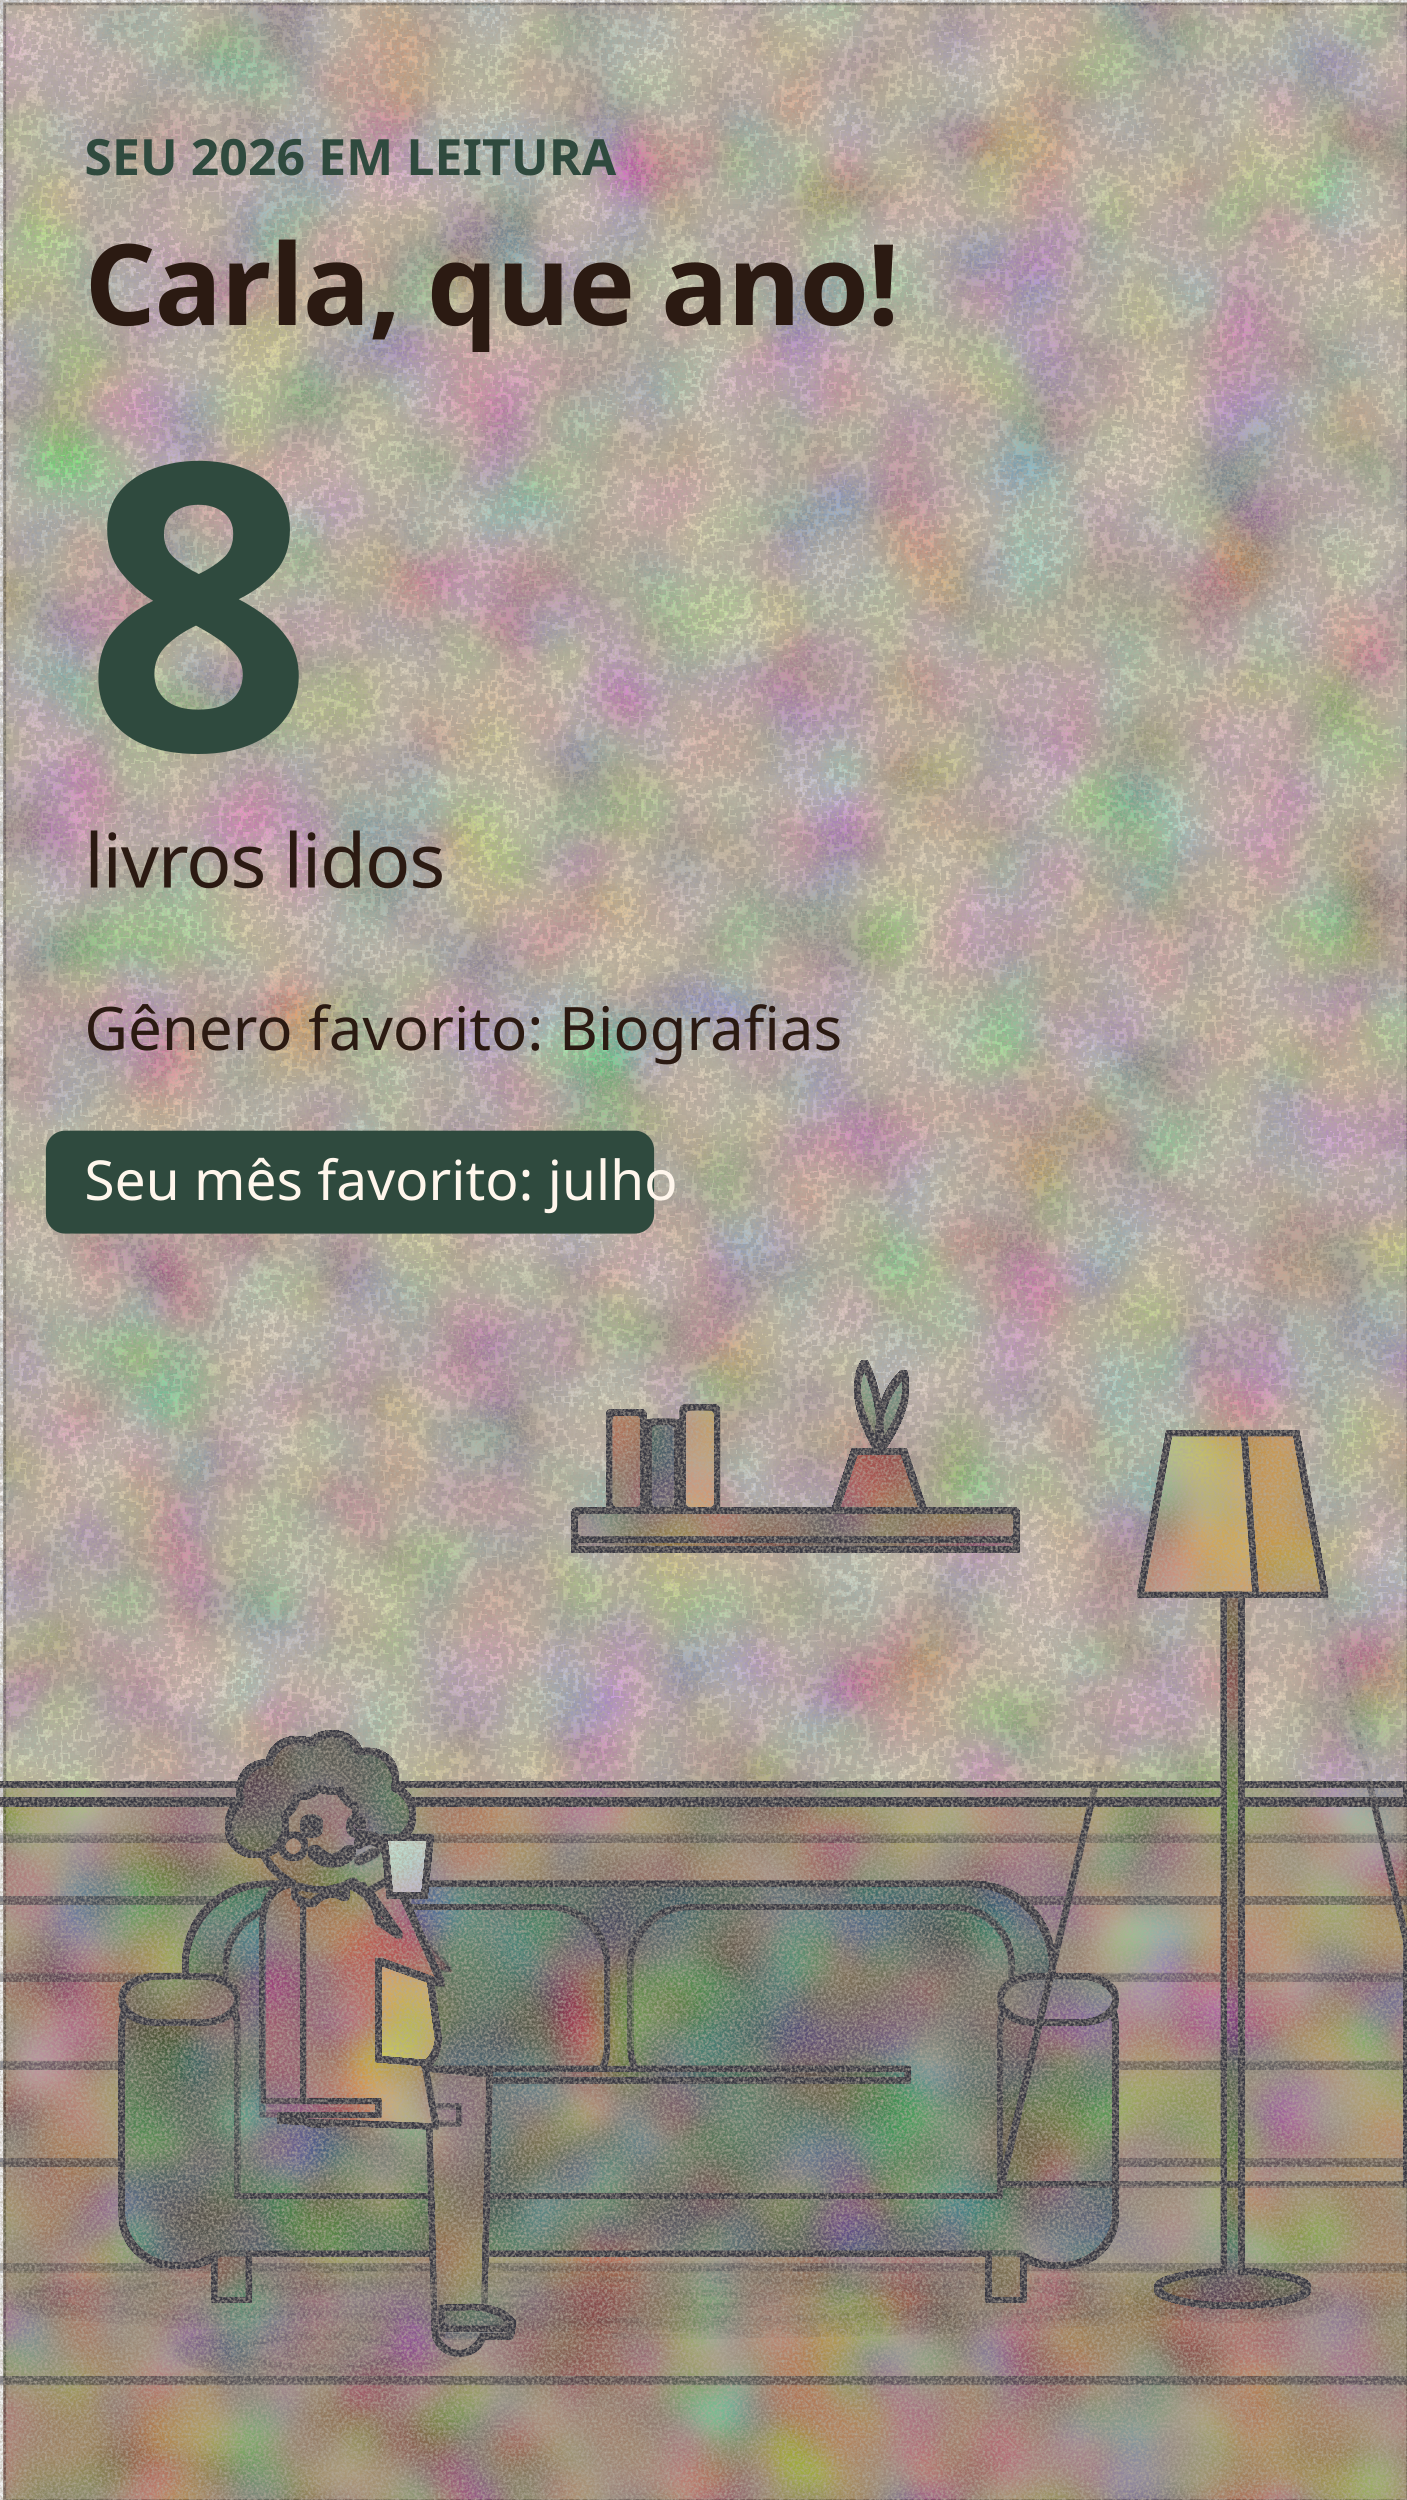
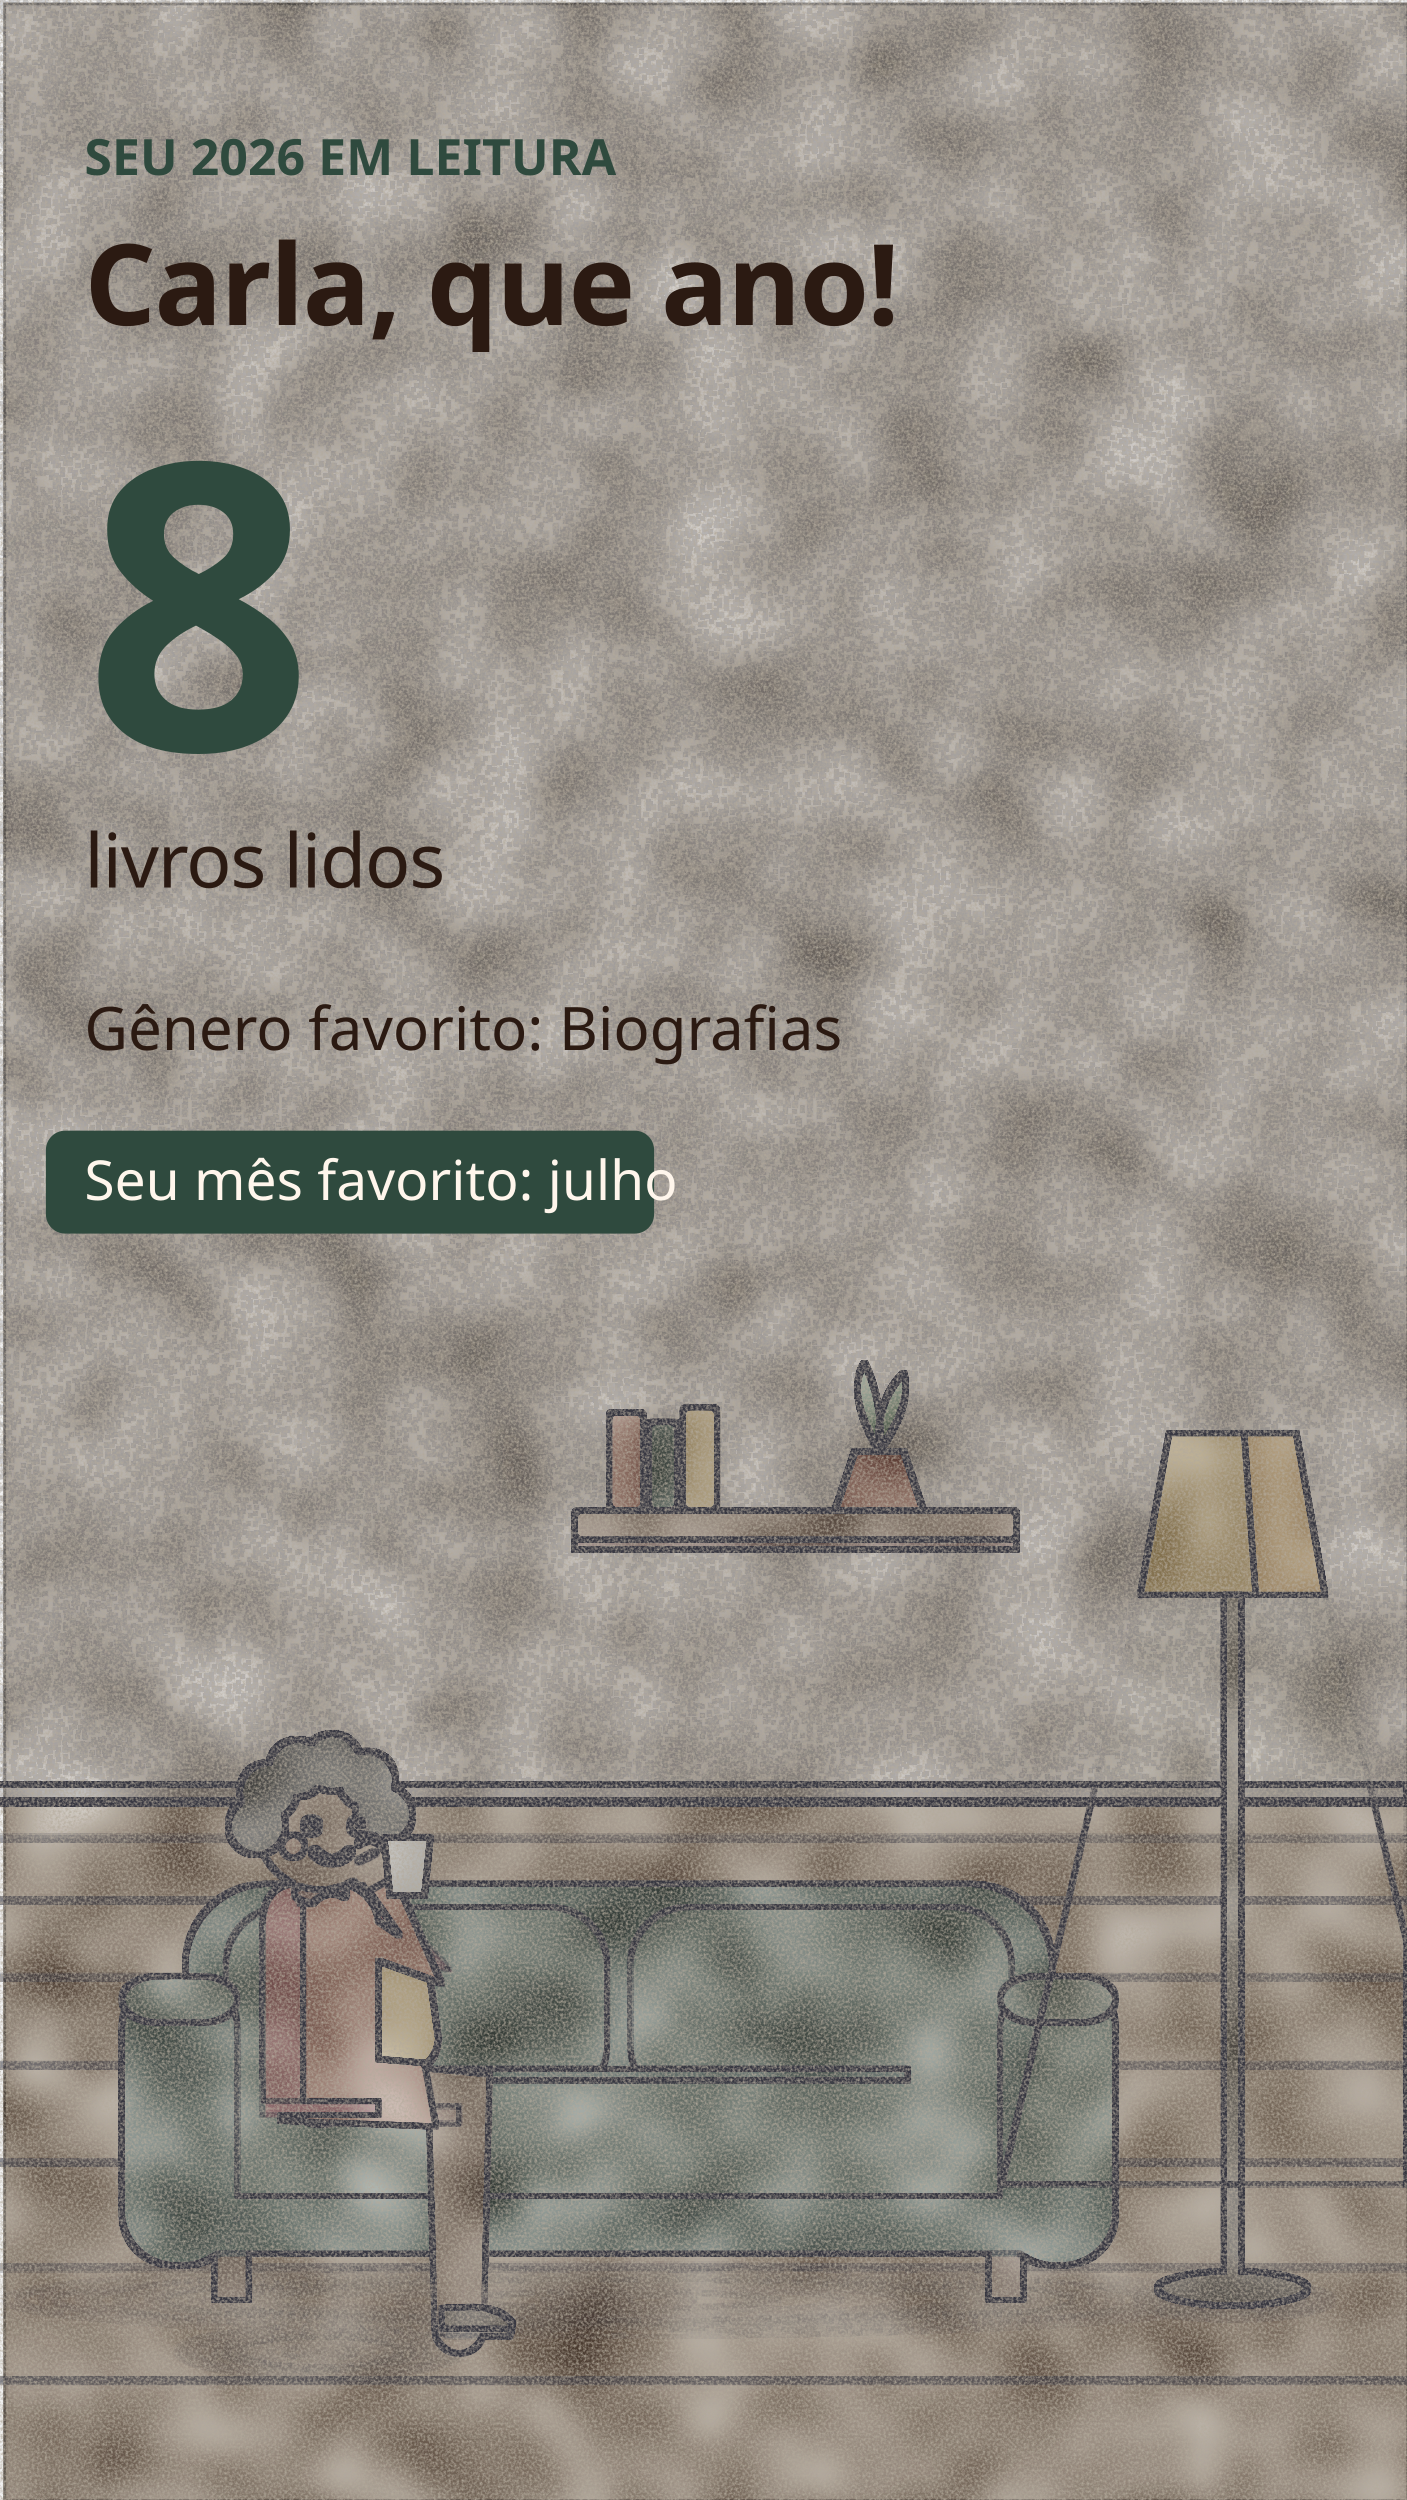
<svg xmlns="http://www.w3.org/2000/svg" width="720" height="1280" viewBox="0 0 720 1280">
  <defs>
    <filter id="kitScene" x="0" y="0" width="100%" height="100%" color-interpolation-filters="sRGB">
      <feColorMatrix in="SourceGraphic" type="matrix" values="0.3 0.59 0.11 0 0  0.3 0.59 0.11 0 0  0.3 0.59 0.11 0 0  0 0 0 1 0" result="g" />
      <feConvolveMatrix in="g" order="3" kernelMatrix="-1 -1 -1 -1 8 -1 -1 -1 -1" preserveAlpha="true" result="e1" />
      <feConvolveMatrix in="g" order="3" kernelMatrix="1 1 1 1 -8 1 1 1 1" preserveAlpha="true" result="e2" />
      <feComposite in="e1" in2="e2" operator="arithmetic" k2="1" k3="1" result="e" />
      <feColorMatrix in="e" type="matrix" values="0 0 0 0 0.22  0 0 0 0 0.22  0 0 0 0 0.26  2.2 2.2 2.2 0 0" result="lines" />
      <feMorphology in="lines" operator="dilate" radius="0.6" result="lines2" />
      <feColorMatrix in="SourceGraphic" type="saturate" values="0.8" result="sat" />
      <feComponentTransfer in="sat" result="washBase">
        <feFuncR type="linear" slope="0.75" intercept="0.22" />
        <feFuncG type="linear" slope="0.75" intercept="0.22" />
        <feFuncB type="linear" slope="0.75" intercept="0.20" />
      </feComponentTransfer>
-       <feTurbulence type="fractalNoise" baseFrequency="0.018" numOctaves="2" seed="4" result="washNoise" />
+       <feTurbulence type="fractalNoise" baseFrequency="0.018" numOctaves="2" seed="4" result="washNoiseColor" />
+       <feColorMatrix in="washNoiseColor" type="matrix" values="0.3 0.59 0.11 0 0  0.3 0.59 0.11 0 0  0.3 0.59 0.11 0 0  0 0 0 0 1" result="washNoise" />
      <feBlend in="washBase" in2="washNoise" mode="soft-light" result="washUneven" />
      <feMorphology in="SourceAlpha" operator="erode" radius="1.4" result="eroded" />
      <feComposite in="SourceAlpha" in2="eroded" operator="out" result="edgeBand" />
      <feColorMatrix in="edgeBand" type="matrix" values="0 0 0 -0.32 1  0 0 0 -0.32 1  0 0 0 -0.32 1  0 0 0 0 1" result="edgeDarken" />
      <feBlend in="washUneven" in2="edgeDarken" mode="multiply" result="washWithEdges" />
      <feComposite in="washWithEdges" in2="SourceGraphic" operator="in" result="washClipped" />
      <feOffset in="washClipped" dx="1.6" dy="1.2" result="washOffset" />
      <feMerge>
        <feMergeNode in="washOffset" />
        <feMergeNode in="lines2" />
      </feMerge>
    </filter>
  </defs>
  <g filter="url(#kitScene)">
    <defs>
      <linearGradient id="sky" x1="0" y1="0" x2="0" y2="1">
        <stop offset="0" stop-color="#F4E1D2" />
        <stop offset="0.55" stop-color="#f4e1d2" />
        <stop offset="0.85" stop-color="#F6E4D6" />
        <stop offset="1" stop-color="#F4E1D2" />
      </linearGradient>
      <filter id="dither">
        <feTurbulence type="fractalNoise" baseFrequency="0.8" numOctaves="1" stitchTiles="stitch" result="nz" />
        <feColorMatrix in="nz" type="matrix" values="0 0 0 0 0.5  0 0 0 0 0.5  0 0 0 0 0.5  0 0 0 0.012 0" result="d" />
        <feBlend in="SourceGraphic" in2="d" mode="soft-light" />
      </filter>
      <linearGradient id="ground" x1="0" y1="0" x2="0" y2="1">
        <stop offset="0" stop-color="#9B6C50" />
        <stop offset="1" stop-color="#865137" />
      </linearGradient>
      <radialGradient id="cshadow">
        <stop offset="0" stop-color="rgb(43,26,18)" stop-opacity="0.24" />
        <stop offset="0.55" stop-color="rgb(43,26,18)" stop-opacity="0.176" />
        <stop offset="1" stop-color="rgb(43,26,18)" stop-opacity="0" />
      </radialGradient>
      <filter id="hazeFar" color-interpolation-filters="sRGB">
        <feColorMatrix type="matrix" values="0.92 0 0 0 0.073 0 0.92 0 0 0.066 0 0 0.92 0 0.060 0 0 0 1 0" />
      </filter>
      <filter id="hazeMid" color-interpolation-filters="sRGB">
        <feColorMatrix type="matrix" values="0.96 0 0 0 0.037 0 0.96 0 0 0.033 0 0 0.96 0 0.030 0 0 0 1 0" />
      </filter>
    </defs>
    <rect width="720" height="921.6" fill="#EAD2BE" filter="url(#dither)" />
    <rect y="921.6" width="720" height="358.4" fill="#9C6844" />
    <rect y="913.6" width="720" height="10" fill="#5C3620" fill-opacity="0.35" stroke-opacity="0.35" />
    <rect x="0" y="940.4" width="720" height="1.5" fill="#5C3620" fill-opacity="0.15" stroke-opacity="0.15" />
    <rect x="0" y="972.3" width="720" height="1.5" fill="#5C3620" fill-opacity="0.15" stroke-opacity="0.15" />
    <rect x="0" y="1011.6" width="720" height="1.5" fill="#5C3620" fill-opacity="0.15" stroke-opacity="0.15" />
    <rect x="0" y="1056.7" width="720" height="1.5" fill="#5C3620" fill-opacity="0.15" stroke-opacity="0.15" />
    <rect x="0" y="1106.5" width="720" height="1.5" fill="#5C3620" fill-opacity="0.15" stroke-opacity="0.15" />
    <rect x="0" y="1160.4" width="720" height="1.5" fill="#5C3620" fill-opacity="0.15" stroke-opacity="0.15" />
    <rect x="0" y="1218.1" width="720" height="1.5" fill="#5C3620" fill-opacity="0.15" stroke-opacity="0.15" />
    <g style="isolation: isolate;">
      <g id="canto_prateleira" transform="translate(407.4 788.4) scale(2.515)">
        <g id="b_canto_prateleira">
          <rect x="-45" y="-6" width="90" height="6" rx="1" fill="#7A4A2E" />
          <rect x="-45" y="0" width="90" height="2" rx="0" fill="#622A21" />
          <rect x="-38" y="-26" width="7" height="20" rx="1" fill="#B5482E" />
          <rect x="-30" y="-24" width="6" height="18" rx="1" fill="#2F4A3E" />
          <rect x="-23" y="-27" width="7" height="21" rx="1" fill="#E8A93B" />
          <path d="M8 -6 L12 -18 L22 -18 L26 -6 Z" fill="#B5482E" />
          <path d="M17 -18 Q10 -30 14 -36 Q18 -28 17 -18 Z M17 -18 Q24 -28 22 -34 Q16 -28 17 -18 Z" fill="#4F7A4A" />
        </g>
      </g>
    </g>
    <g transform="translate(316.8 1177.6) scale(2.959)">
      <ellipse cx="0" cy="0" rx="107.5" ry="6.3" fill="url(#cshadow)" />
    </g>
    <g style="isolation: isolate;">
      <g id="canto_sofa" transform="translate(316.8 1177.6) scale(2.959)">
        <g id="b_canto_sofa">
          <rect x="-70" y="-8" width="6" height="8" rx="0" fill="#5C3620" />
          <rect x="64" y="-8" width="6" height="8" rx="0" fill="#5C3620" />
          <rect x="-75" y="-72" width="150" height="42" rx="14" fill="#1E3D34" />
          <rect x="-68" y="-68" width="66" height="34" rx="10" fill="#2F4A3E" />
          <rect x="2" y="-68" width="66" height="34" rx="10" fill="#2F4A3E" />
          <rect x="-80" y="-40" width="160" height="32" rx="8" fill="#2F4A3E" />
          <rect x="-80" y="-18" width="160" height="10" rx="6" fill="#1E3D34" />
          <rect x="-86" y="-56" width="20" height="50" rx="9" fill="#1E3D34" />
          <rect x="66" y="-56" width="20" height="50" rx="9" fill="#1E3D34" />
          <rect x="-86" y="-56" width="20" height="8" rx="6" fill="#3F584B" />
          <rect x="66" y="-56" width="20" height="8" rx="6" fill="#3F584B" />
          <rect x="-60" y="-62" width="28" height="24" rx="6" fill="#E8A93B" transform="rotate(-8 -46 -50)" />
          <rect x="-50" y="-40" width="100" height="2" rx="0" fill="#0C312B" />
        </g>
      </g>
    </g>
    <g transform="translate(631.1 1177.6) scale(2.959)">
      <ellipse cx="0" cy="0" rx="17.5" ry="3.5" fill="url(#cshadow)" />
    </g>
    <g style="isolation: isolate;">
      <g id="canto_abajur" transform="translate(631.1 1177.6) scale(2.959)">
        <g id="b_canto_abajur">
          <ellipse cx="0" cy="-2" rx="13" ry="3" fill="#2B1A12" />
          <rect x="-1.5" y="-125" width="3" height="123" rx="0" fill="#2B1A12" />
          <path d="M-16 -122 L-11 -150 L11 -150 L16 -122 Z" fill="#E8A93B" />
          <path d="M2 -150 L11 -150 L16 -122 L4 -122 Z" fill="#D67F16" />
          <path d="M-16 -122 L-40 -20 L40 -20 L16 -122 Z" fill="#FFE9A8" fill-opacity="0.12" stroke-opacity="0.12" />
        </g>
      </g>
    </g>
    <g transform="translate(164.1 1204.2) scale(2.959)">
      <ellipse cx="0" cy="0" rx="25.0" ry="4.5" fill="url(#cshadow)" />
    </g>
    <g style="isolation: isolate;">
      <g id="canto_pessoa" transform="translate(164.1 1204.2) scale(2.959)">
        <g id="b_canto_pessoa">
          <g transform="scale(1 1)">
            <path d="M0.65 -71.02L0.65 -71.02L22.34 -66.13L7.77 -82.04A2.7 2.7 0 0 0 4.23 -77.96L4.23 -77.96L13.85 -72.92L3.35 -78.98A4.2 4.2 0 0 0 0.65 -71.02Z" fill="#9D232E" />
            <g transform="translate(6 -80) rotate(-139.1)">
              <ellipse cx="1.2" cy="-0.9" rx="1.9" ry="1.3" fill="#622923" transform="rotate(30 1.2 -0.9)" />
              <path d="M-1.2 -2.9 L3 -3.2 Q6.6 -3.1 6.6 0 Q6.6 3.1 3 3.2 L-1.2 2.9 Z" fill="#6C3727" />
              <ellipse cx="2.4" cy="-2.6" rx="2.2" ry="1.25" fill="#6C3727" transform="rotate(20 2.4 -2.6)" />
              <path d="M4.2 -1.6 L4.2 1.6" stroke="#622923" stroke-width="0.6" stroke-linecap="round" />
            </g>
            <path d="M0 -39.25L0 -39.25L18.75 -41.93L19.75 -4A4.25 4.25 0 0 0 28.25 -4L28.25 -4L29.25 -48.07L0 -50.75A5.75 5.75 0 0 0 0 -39.25Z" fill="#7A4B30" />
            <path d="M2 -41 L24 -41" stroke="#6F3B29" stroke-width="3" fill="none" />
            <g transform="translate(0 -2.2)">
              <path d="M21 -5.4 L21 -0.8 L31.5 -0.8 Q33.2 -0.8 33.2 -2.8 Q31 -5.6 26 -5.6 Z" fill="#2B1A12" />
              <path d="M21 -1.8 L33.2 -1.8 L32.7 -0.5 L21 -0.5 Z" fill="#5C4C44" />
            </g>
            <path d="M-6 -52 L18 -50 L20 -39 L-7 -40 Z" fill="#B5482E" />
            <rect x="-10" y="-81" width="20" height="40" rx="7" fill="#B5482E" />
            <path d="M-10 -74 Q-10 -81 -4 -81 L-3 -81 L-3 -41 L-10 -41 Z" fill="#A42E2D" />
            <path d="M-10 -43.4 L10 -43.4 L10 -41 L-10 -41 Z" fill="#9A1F2E" />
          </g>
          <g transform="translate(0 0) scale(1) rotate(0 0 -82)">
            <path d="M-3 -85 L3 -85 L3.8 -77.5 L-3.8 -77.5 Z" fill="#6F3B29" />
            <ellipse cx="0" cy="-79.4" rx="4.6" ry="1.8" fill="#5F2722" />
            <ellipse cx="-10" cy="-90" rx="2" ry="3" fill="#73402B" />
            <circle cx="0" cy="-91" r="11" fill="#7A4B30" />
            <circle cx="-9" cy="-97" r="5" fill="#1E1A1A" />
            <circle cx="-4" cy="-101" r="5" fill="#1E1A1A" />
            <circle cx="2" cy="-102" r="5" fill="#1E1A1A" />
            <circle cx="8" cy="-99" r="5" fill="#1E1A1A" />
            <circle cx="11" cy="-93" r="5" fill="#1E1A1A" />
            <circle cx="-11" cy="-91" r="5" fill="#1E1A1A" />
            <circle cx="-1.54" cy="-91" r="1.45" fill="#2B1A12" />
            <circle cx="-1.09" cy="-91.5" r="0.42" fill="#FFFFFF" fill-opacity="0.85" stroke-opacity="0.85" />
            <circle cx="6.46" cy="-91" r="1.45" fill="#2B1A12" />
            <circle cx="6.91" cy="-91.5" r="0.42" fill="#FFFFFF" fill-opacity="0.85" stroke-opacity="0.85" />
            <path d="M-1 -86.5 Q2 -83.5 5 -86.5" stroke="#2B1A12" stroke-width="1.2" fill="none" stroke-linecap="round" />
            <circle cx="-4.7" cy="-87.5" r="2" fill="#E9806E" fill-opacity="0.35" stroke-opacity="0.35" />
            <circle cx="8.3" cy="-87.5" r="2" fill="#E9806E" fill-opacity="0.35" stroke-opacity="0.35" />
          </g>
          <g transform="scale(1 1)">
            <path d="M0.23 -71.19L0.23 -71.19L20.99 -63.72L12.39 -83.25A2.7 2.7 0 0 0 7.61 -80.75L7.61 -80.75L13.83 -71.91L3.77 -78.81A4.2 4.2 0 0 0 0.23 -71.19Z" fill="#B5482E" />
            <g transform="translate(10 -82) rotate(-117.58)">
              <ellipse cx="1.2" cy="-0.9" rx="1.9" ry="1.3" fill="#6F3B29" transform="rotate(30 1.2 -0.9)" />
              <path d="M-1.2 -2.9 L3 -3.2 Q6.6 -3.1 6.6 0 Q6.6 3.1 3 3.2 L-1.2 2.9 Z" fill="#7A4B30" />
              <ellipse cx="2.4" cy="-2.6" rx="2.2" ry="1.25" fill="#7A4B30" transform="rotate(20 2.4 -2.6)" />
              <path d="M4.2 -1.6 L4.2 1.6" stroke="#6F3B29" stroke-width="0.6" stroke-linecap="round" />
            </g>
            <path d="M11 -89 L19 -89 L18 -79 L12 -79 Z" fill="#FFF6EC" />
          </g>
        </g>
      </g>
    </g>
  </g>
  <filter id="kitTex" x="0" y="0" width="100%" height="100%">
    <feTurbulence type="fractalNoise" baseFrequency="0.75" numOctaves="2" seed="3" />
    <feColorMatrix type="matrix" values="0 0 0 0 0.45  0 0 0 0 0.4  0 0 0 0 0.33  0 0 0 -1.6 1.05" />
  </filter>
  <rect width="720" height="1280" filter="url(#kitTex)" fill-opacity="0.05" stroke-opacity="0.05" />
  <text x="43.2" y="89.6" font-family="Patrick Hand" font-size="25.6" font-weight="700" fill="#2F4A3E" text-anchor="start">
    <tspan x="43.2">SEU 2026 EM LEITURA</tspan>
  </text>
  <text x="43.2" y="166.4" font-family="Patrick Hand" font-size="57.6" font-weight="700" fill="#2B1A12" text-anchor="start" letter-spacing="-0.015em">
    <tspan x="43.2">Carla, que ano!</tspan>
  </text>
  <text x="43.2" y="384.0" font-family="Patrick Hand" font-size="204.8" font-weight="800" fill="#2F4A3E" text-anchor="start" letter-spacing="-0.015em">
    <tspan x="43.2">8</tspan>
  </text>
  <text x="43.2" y="454.4" font-family="Patrick Hand" font-size="38.4" font-weight="500" fill="#2B1A12" text-anchor="start" letter-spacing="-0.015em">
    <tspan x="43.2">livros lidos</tspan>
  </text>
  <text x="43.2" y="537.6" font-family="Patrick Hand" font-size="30.7" font-weight="400" fill="#2B1A12" text-anchor="start">
    <tspan x="43.2">Gênero favorito: Biografias</tspan>
  </text>
  <rect x="23.5" y="578.9" width="311.4" height="52.7" rx="9.9" fill="#2F4A3E" />
  <text x="43.2" y="614.4" font-family="Patrick Hand" font-size="28.2" font-weight="500" fill="#FFF6EC" text-anchor="start">
    <tspan x="43.2">Seu mês favorito: julho</tspan>
  </text>
</svg>
